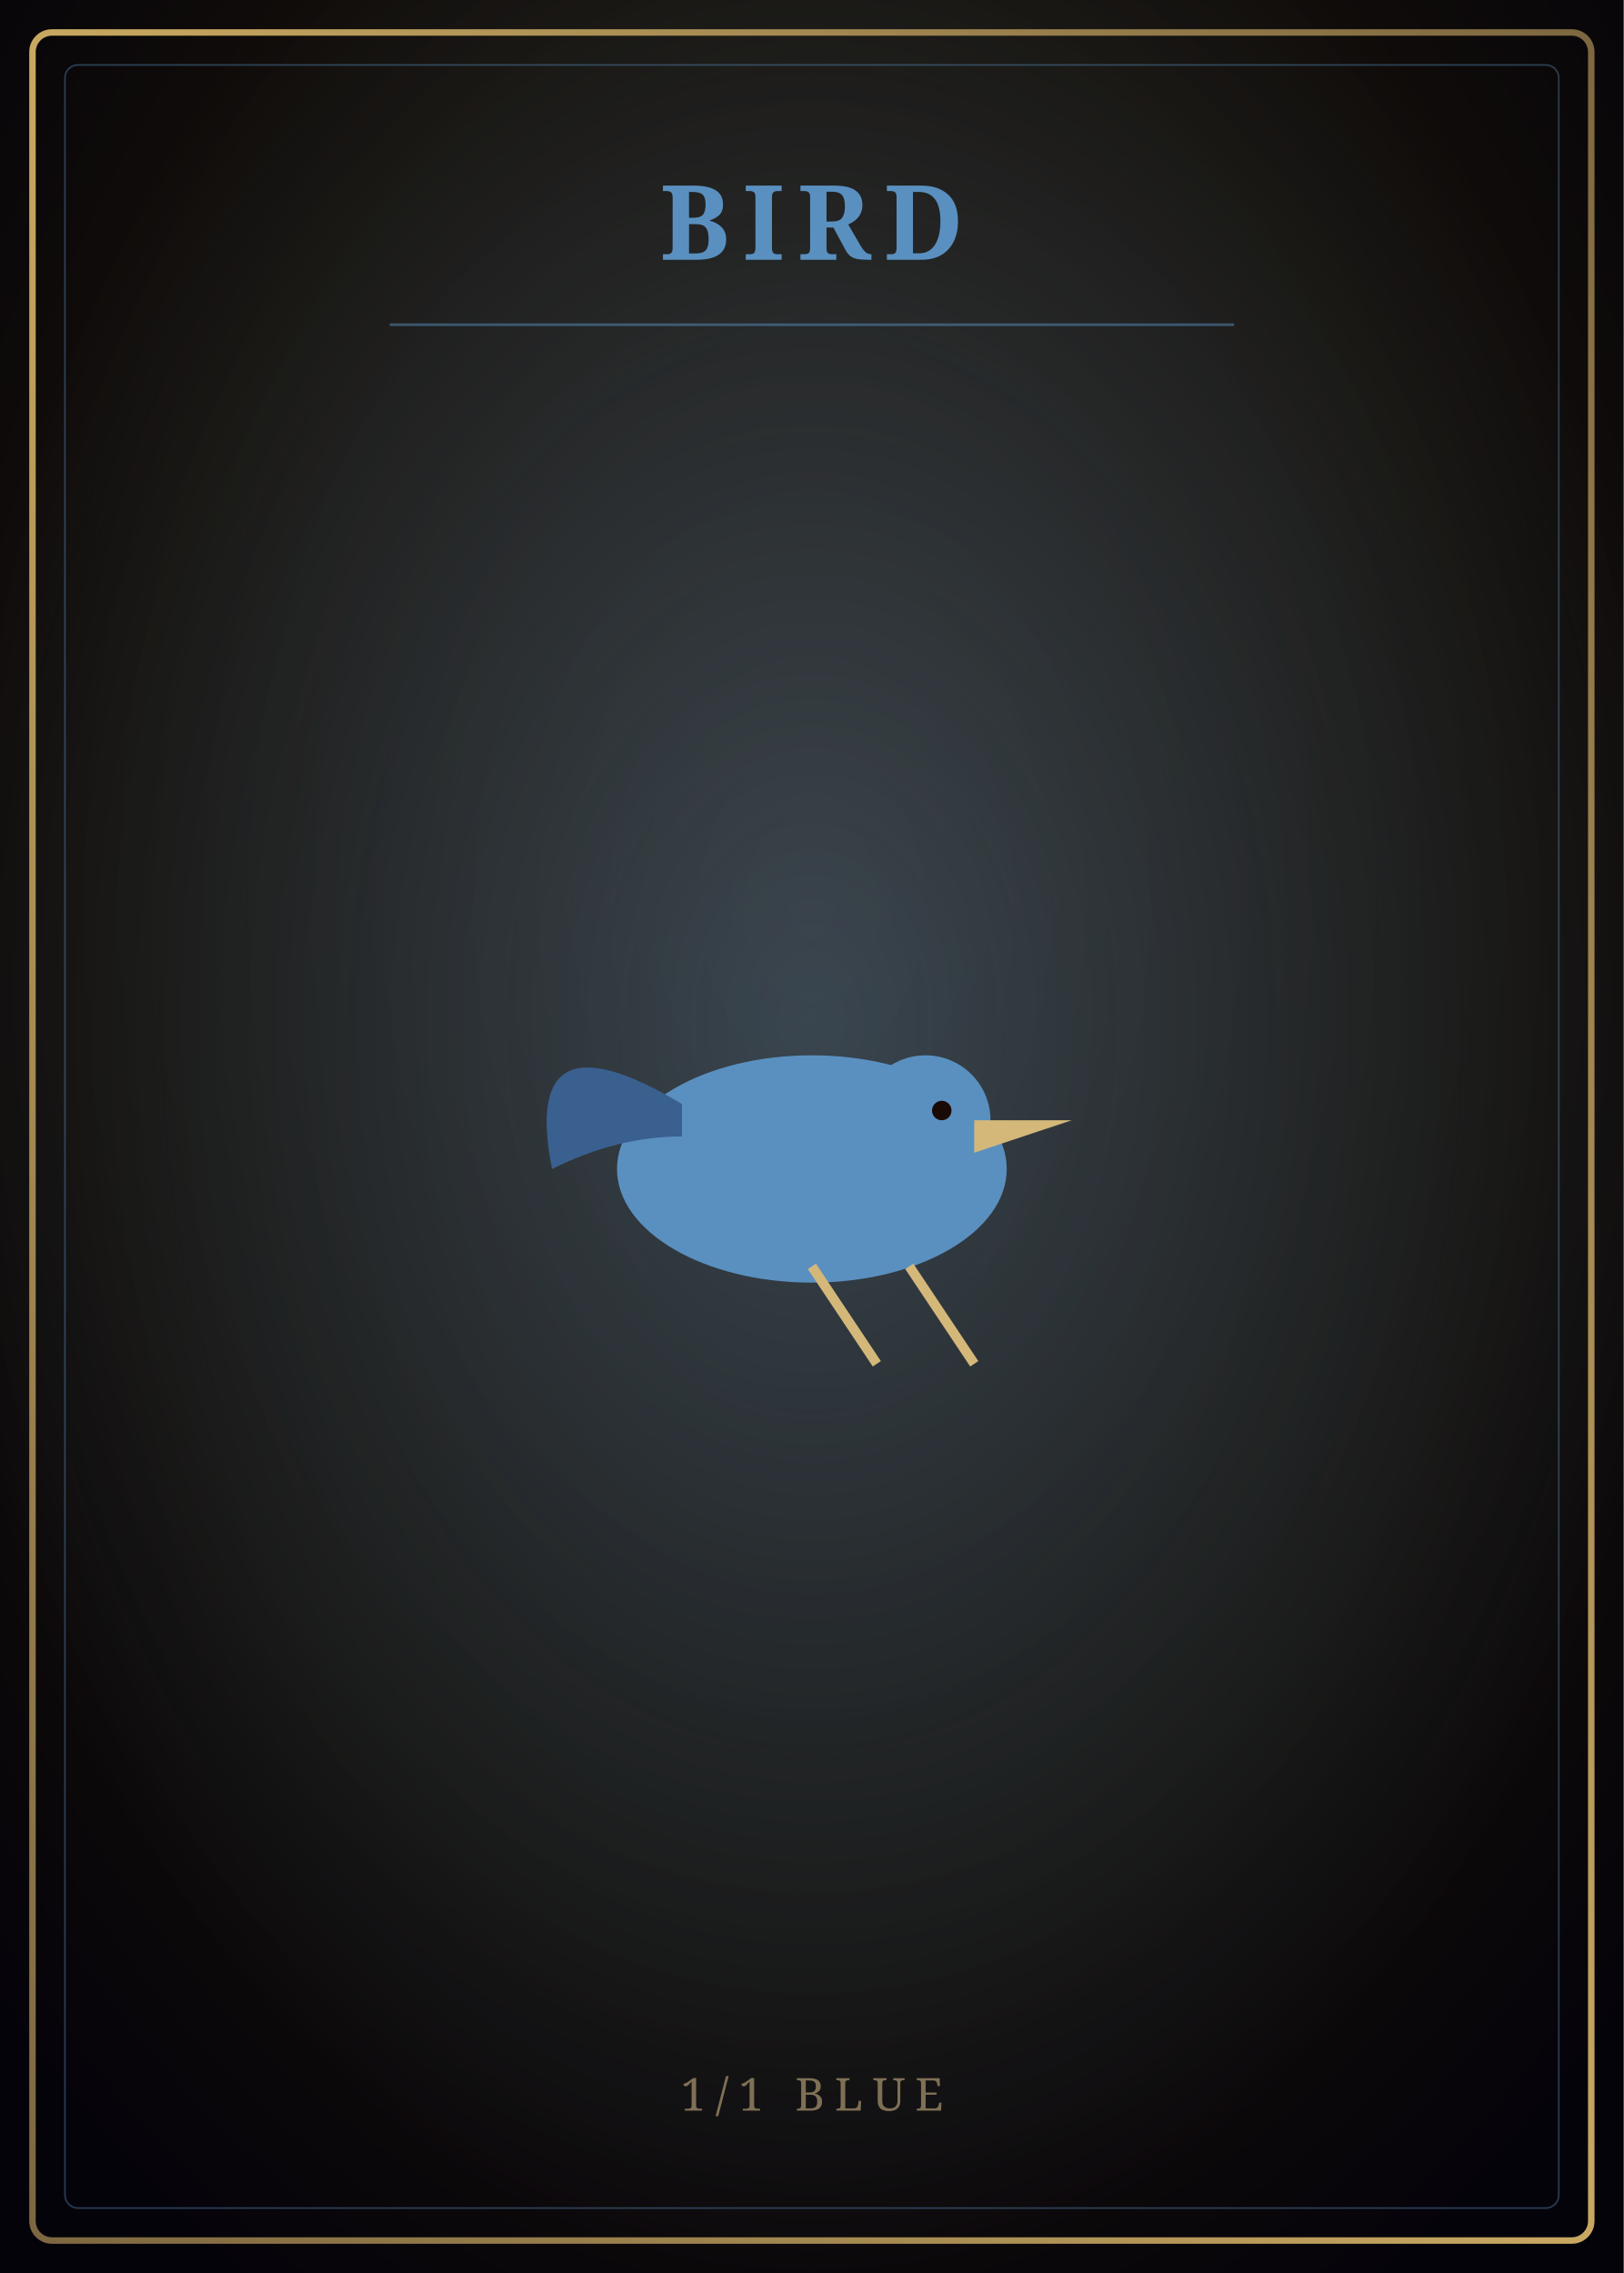
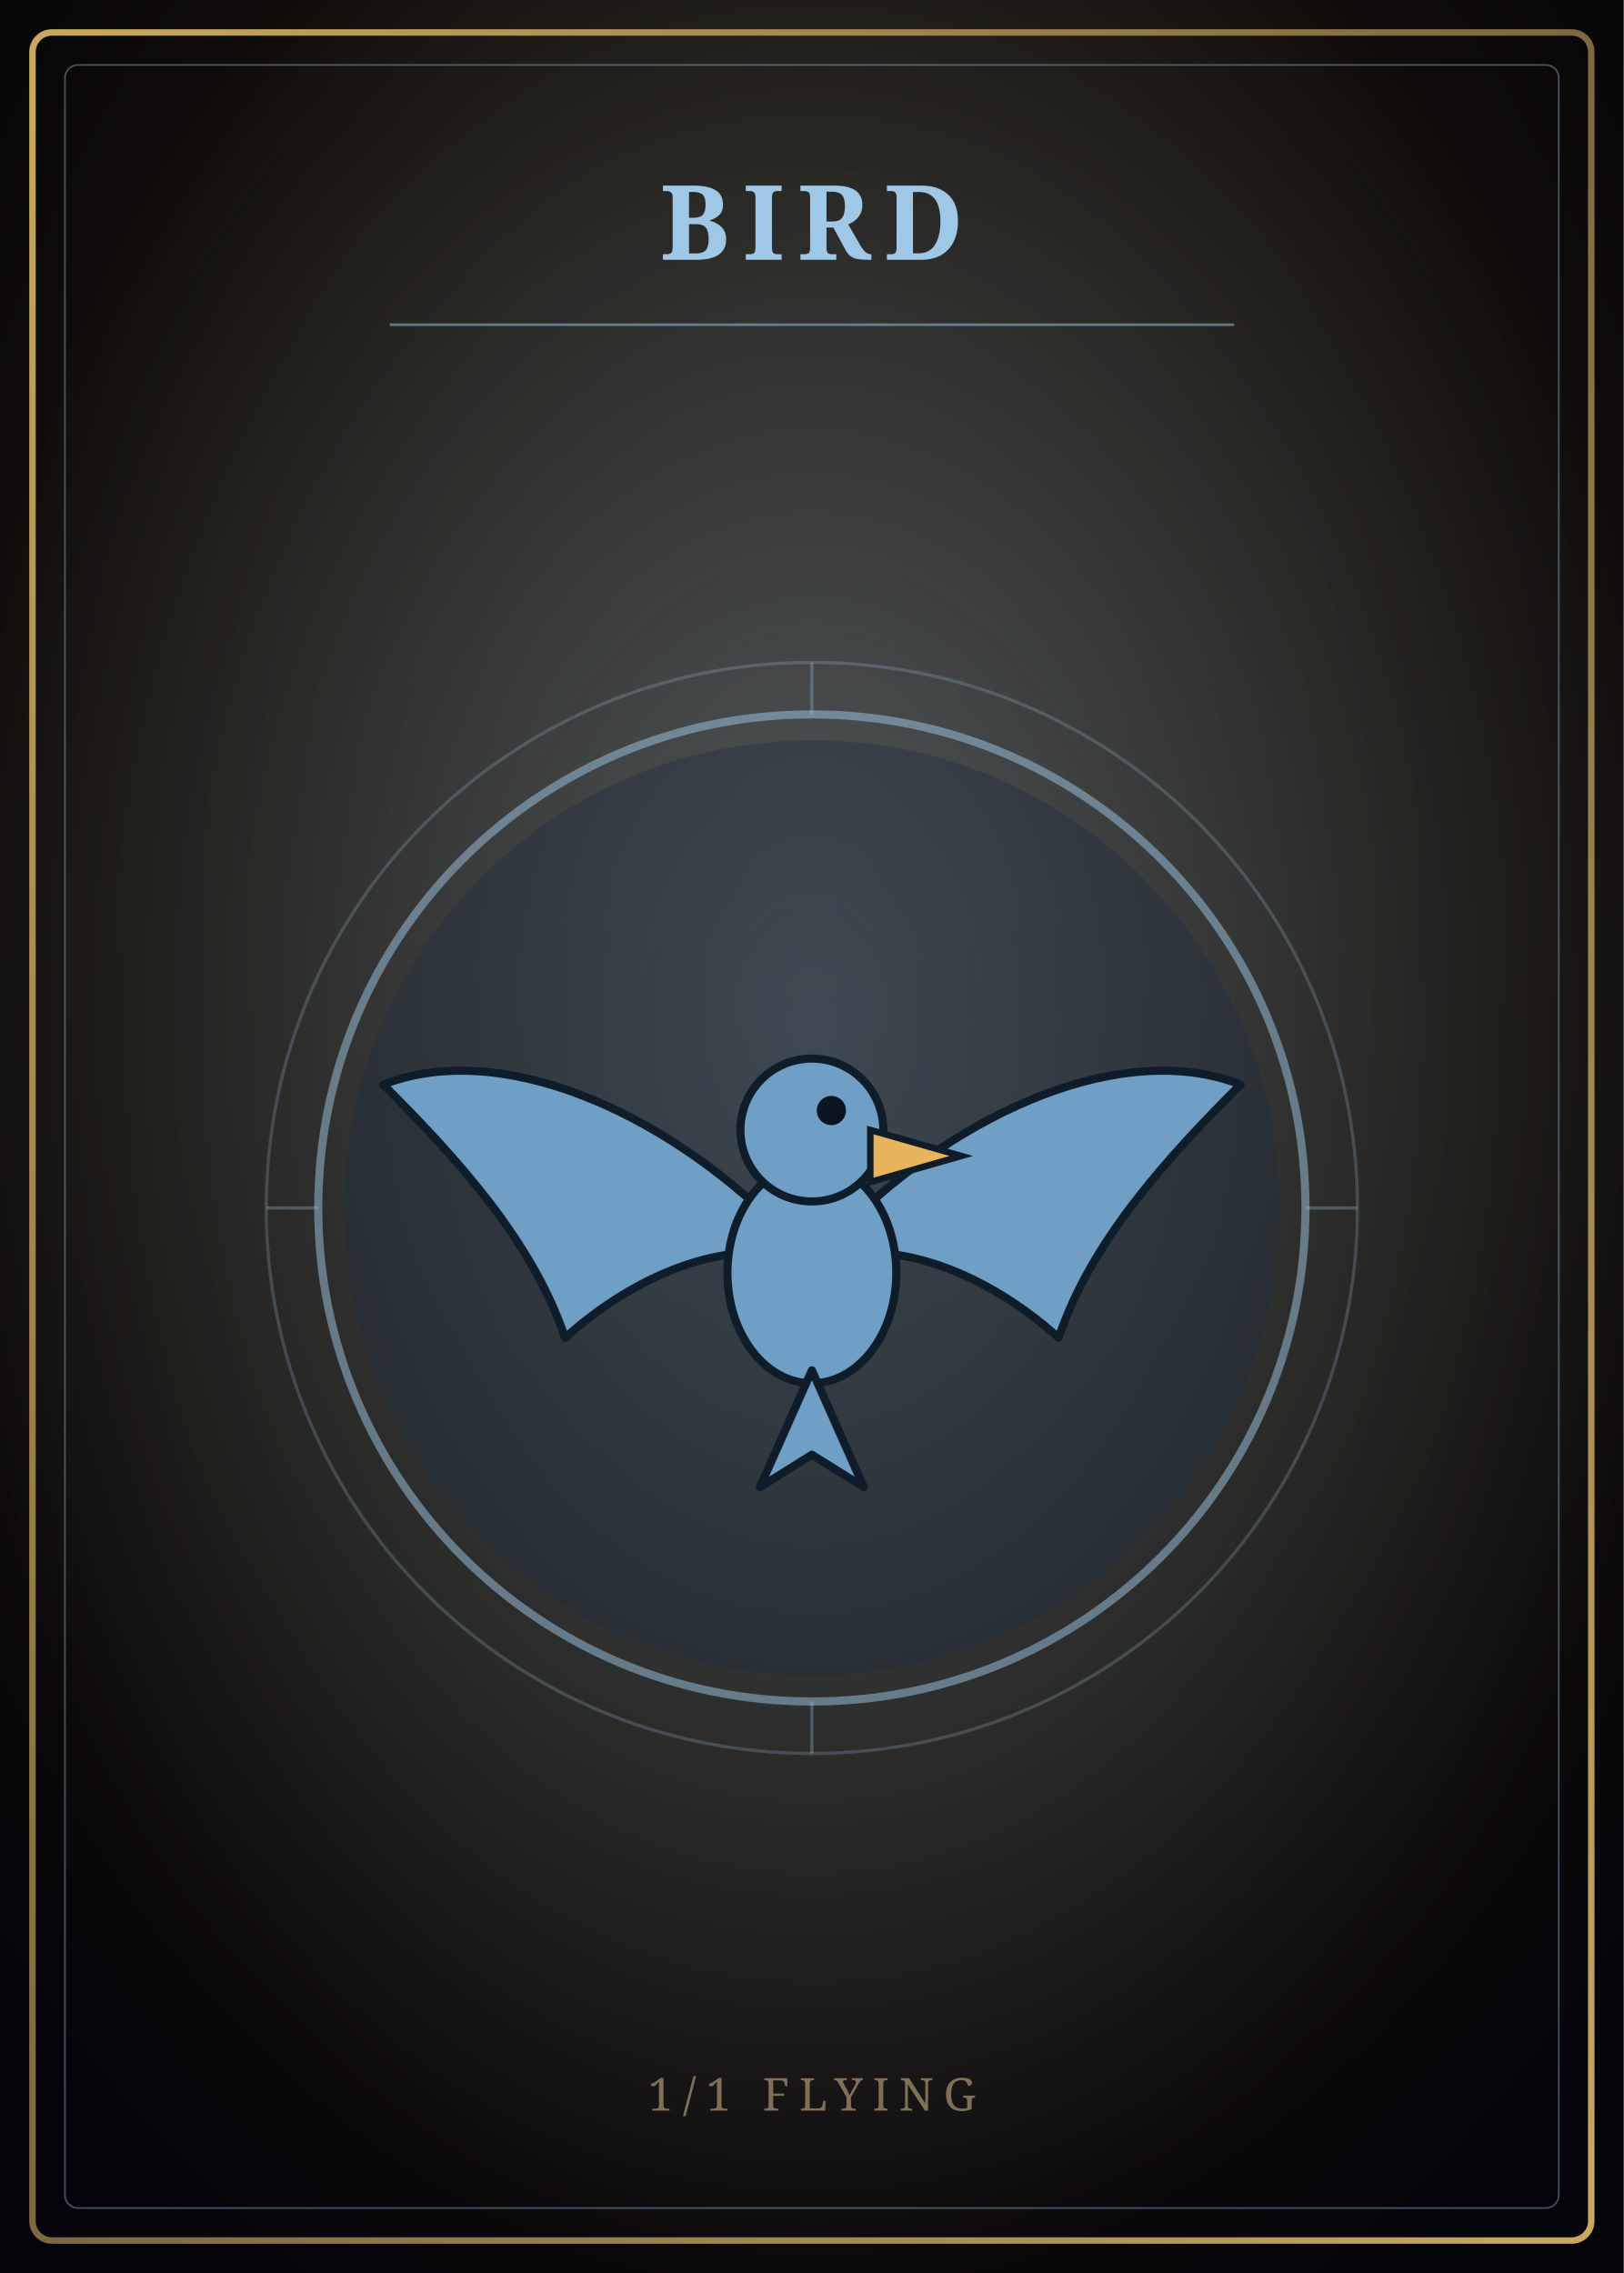
<svg xmlns="http://www.w3.org/2000/svg" viewBox="0 0 500 700" preserveAspectRatio="xMidYMid slice">
  <defs>
    <radialGradient id="bg" cx="50%" cy="40%" r="70%">
      <stop offset="0%" stop-color="#2a1f14" />
      <stop offset="60%" stop-color="#15100a" />
      <stop offset="100%" stop-color="#05030a" />
    </radialGradient>
    <radialGradient id="glow" cx="50%" cy="45%" r="55%">
-       <stop offset="0%" stop-color="#5a90c0" stop-opacity="0.35" />
-       <stop offset="100%" stop-color="#5a90c0" stop-opacity="0" />
+       <stop offset="0%" stop-color="#9fc7e6" stop-opacity="0.35" />
+       <stop offset="100%" stop-color="#9fc7e6" stop-opacity="0" />
    </radialGradient>
    <linearGradient id="border" x1="0%" y1="0%" x2="100%" y2="100%">
      <stop offset="0%" stop-color="#c9a961" />
      <stop offset="50%" stop-color="#7d6740" />
      <stop offset="100%" stop-color="#c9a961" />
    </linearGradient>
  </defs>
  <rect width="500" height="700" fill="url(#bg)" />
  <rect width="500" height="700" fill="url(#glow)" />
  <rect x="10" y="10" width="480" height="680" fill="none" stroke="url(#border)" stroke-width="2" rx="6" />
-   <rect x="20" y="20" width="460" height="660" fill="none" stroke="#5a90c0" stroke-width="0.5" opacity="0.4" rx="4" />
-   <text x="250" y="80" text-anchor="middle" font-family="Cinzel, serif" font-size="32" font-weight="600" fill="#5a90c0" letter-spacing="4">BIRD</text>
-   <line x1="120" y1="100" x2="380" y2="100" stroke="#5a90c0" stroke-width="0.8" opacity="0.5" />
-   <text x="250" y="650" text-anchor="middle" font-family="Cinzel, serif" font-size="14" fill="#9a8765" letter-spacing="3" opacity="0.8">1/1 BLUE</text>
-   <g transform="translate(250 360)" fill="#5a90c0">
-     <ellipse cx="0" cy="0" rx="60" ry="35" />
-     <circle cx="35" cy="-15" r="20" />
-     <polygon points="50,-15 80,-15 50,-5" fill="#d4b87a" />
-     <circle cx="40" cy="-18" r="3" fill="#1a0a05" />
-     <path d="M -40 -20 Q -90 -50 -80 0 Q -60 -10 -40 -10 Z" fill="#3a6090" />
-     <path d="M 30 30 L 50 60 M 0 30 L 20 60" stroke="#d4b87a" stroke-width="3" />
+   <rect x="20" y="20" width="460" height="660" fill="none" stroke="#9fc7e6" stroke-width="0.5" opacity="0.4" rx="4" />
+   <text x="250" y="80" text-anchor="middle" font-family="Cinzel, serif" font-size="32" font-weight="600" fill="#9fc7e6" letter-spacing="4">BIRD</text>
+   <line x1="120" y1="100" x2="380" y2="100" stroke="#9fc7e6" stroke-width="0.8" opacity="0.5" />
+   <text x="250" y="650" text-anchor="middle" font-family="Cinzel, serif" font-size="14" fill="#9a8765" letter-spacing="3" opacity="0.8">1/1 FLYING</text>
+   <g transform="translate(250 372)">
+     <circle r="168" fill="none" stroke="#9fc7e6" stroke-width="1" opacity="0.22" />
+     <circle r="152" fill="none" stroke="#9fc7e6" stroke-width="2.5" opacity="0.5" />
+     <circle r="144" fill="#1a2c3e" opacity="0.35" />
+     <g stroke="#9fc7e6" stroke-width="1" opacity="0.3">
+       <line x1="-152" y1="0" x2="-168" y2="0" />
+       <line x1="152" y1="0" x2="168" y2="0" />
+       <line x1="0" y1="-152" x2="0" y2="-168" />
+       <line x1="0" y1="152" x2="0" y2="168" />
+     </g>
+     <g fill="#6f9fc4" stroke="#0f1d2a" stroke-width="2.5" stroke-linejoin="round">
+       <path d="M-10,6 C-46,-30 -96,-52 -132,-38 C-110,-16 -86,10 -76,40                  C-56,22 -32,12 -12,14 Z" />
+       <path d="M10,6 C46,-30 96,-52 132,-38 C110,-16 86,10 76,40                  C56,22 32,12 12,14 Z" />
+       <ellipse cx="0" cy="20" rx="26" ry="34" />
+       <path d="M0,50 L-16,86 L0,76 L16,86 Z" />
+       <circle cx="0" cy="-24" r="22" />
+     </g>
+     <path d="M18,-24 L46,-16 L18,-8 Z" fill="#e8b45c" stroke="#0f1d2a" stroke-width="2" />
+     <circle cx="6" cy="-30" r="4.5" fill="#0b1520" />
  </g>
</svg>
